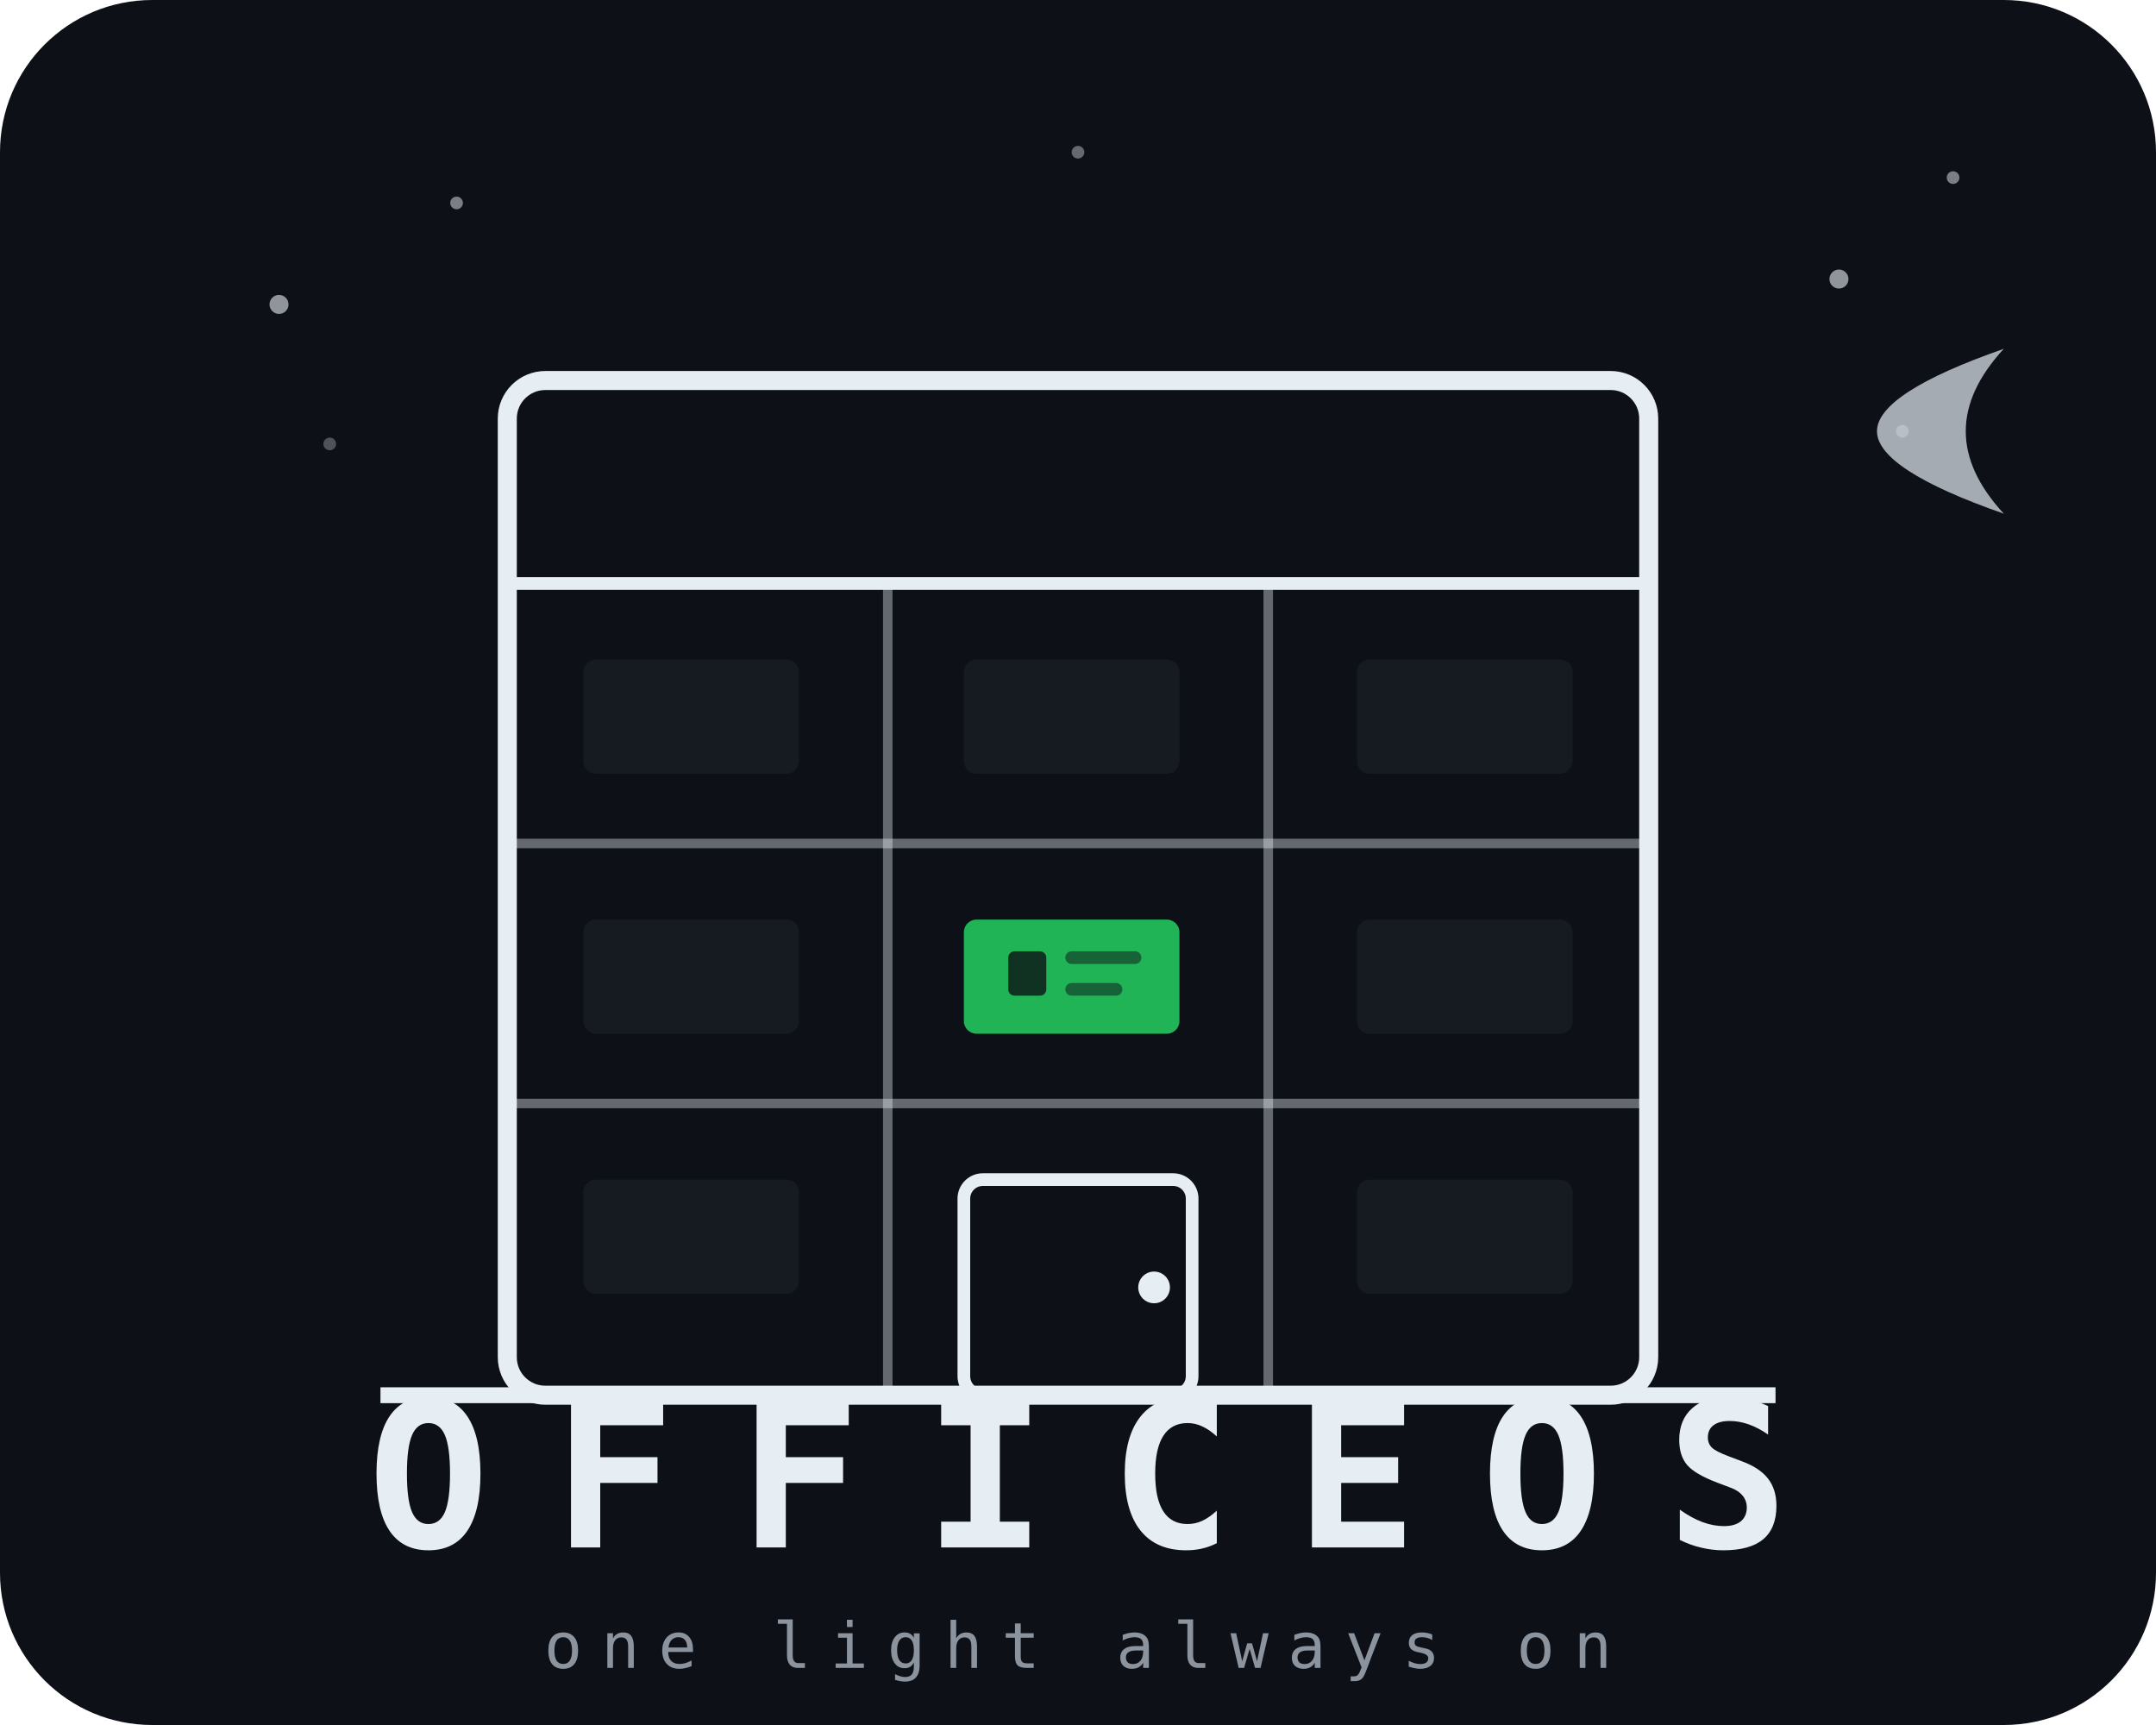
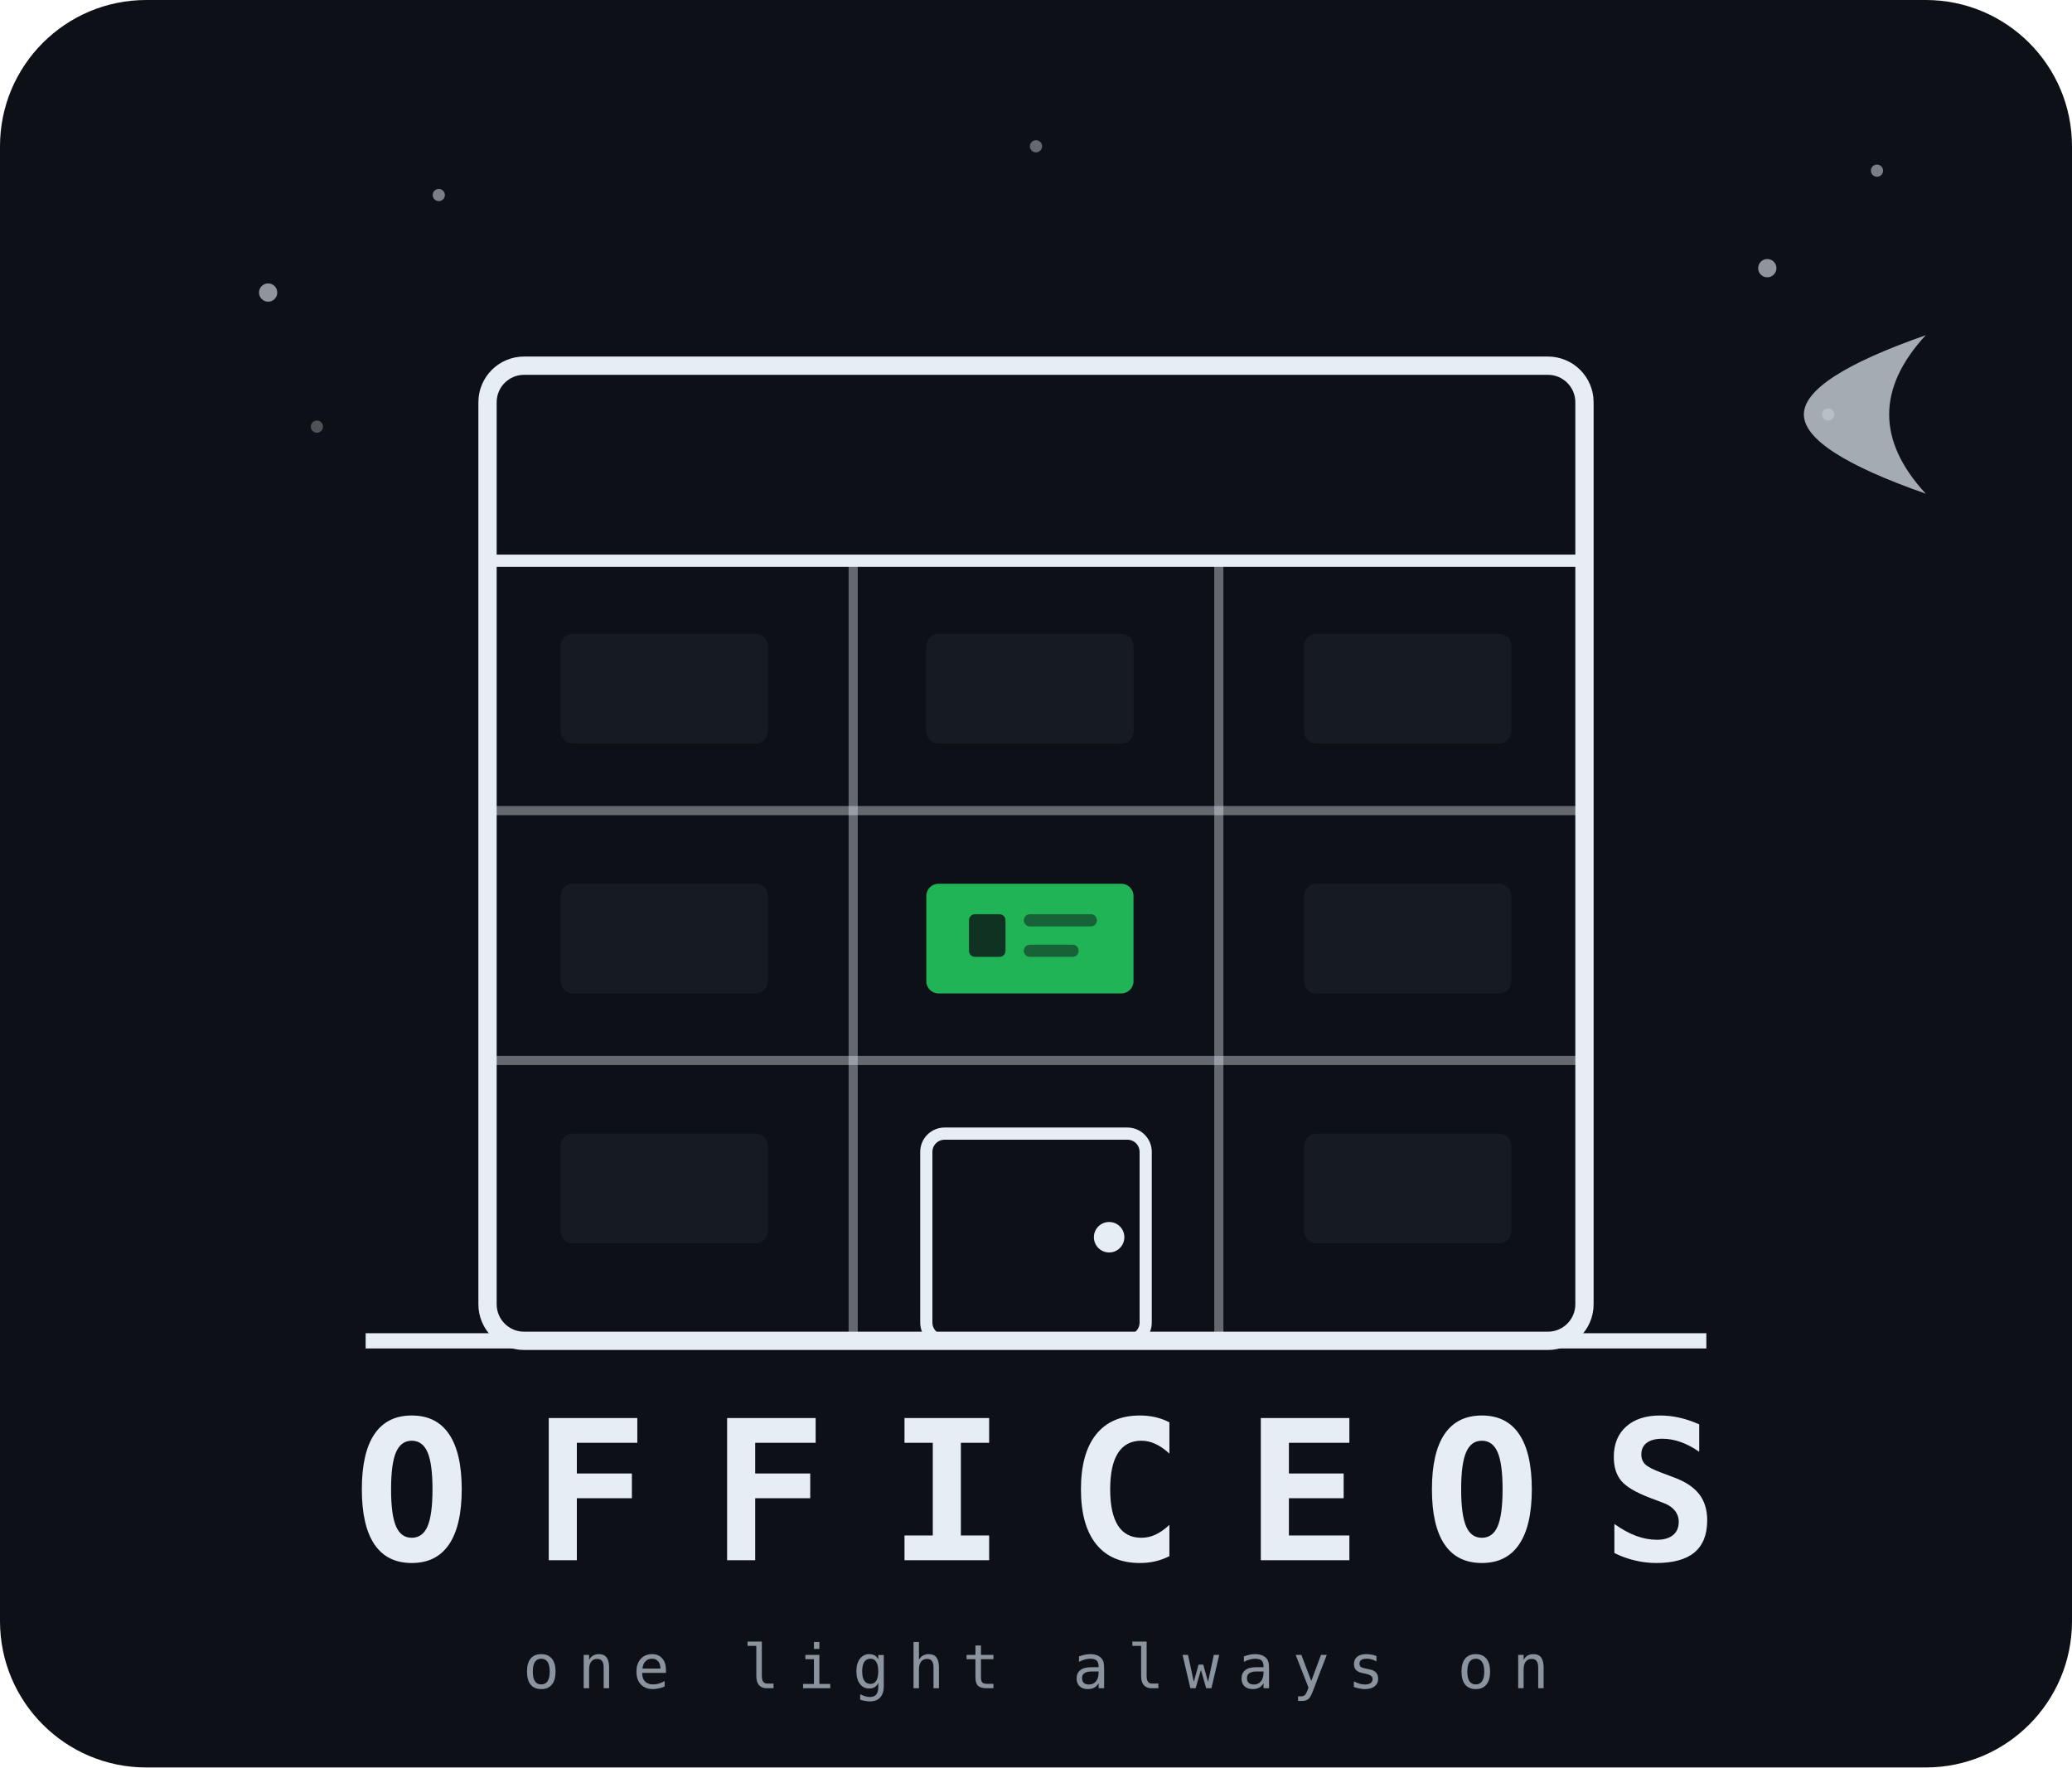
- <svg xmlns="http://www.w3.org/2000/svg" width="340" height="272" viewBox="0 0 340 272">
-   <rect width="340" height="272" rx="24" fill="#0d1117" />
+ <svg xmlns="http://www.w3.org/2000/svg" width="340" height="290" viewBox="0 0 340 290">
+   <rect width="340" height="290" rx="24" fill="#0d1117" />
  <rect x="80" y="60" width="180" height="160" rx="6" fill="none" stroke="#e6edf3" stroke-width="3" />
  <line x1="80" y1="92" x2="260" y2="92" stroke="#e6edf3" stroke-width="2" />
  <line x1="140" y1="92" x2="140" y2="220" stroke="#e6edf3" stroke-width="1.5" opacity="0.4" />
  <line x1="200" y1="92" x2="200" y2="220" stroke="#e6edf3" stroke-width="1.5" opacity="0.4" />
  <line x1="80" y1="133" x2="260" y2="133" stroke="#e6edf3" stroke-width="1.5" opacity="0.4" />
  <line x1="80" y1="174" x2="260" y2="174" stroke="#e6edf3" stroke-width="1.5" opacity="0.4" />
  <rect x="92" y="104" width="34" height="18" rx="2" fill="#161b22" />
  <rect x="152" y="104" width="34" height="18" rx="2" fill="#161b22" />
  <rect x="214" y="104" width="34" height="18" rx="2" fill="#161b22" />
  <rect x="92" y="145" width="34" height="18" rx="2" fill="#161b22" />
  <rect x="214" y="145" width="34" height="18" rx="2" fill="#161b22" />
  <rect x="92" y="186" width="34" height="18" rx="2" fill="#161b22" />
  <rect x="214" y="186" width="34" height="18" rx="2" fill="#161b22" />
  <rect x="152" y="145" width="34" height="18" rx="2" fill="#22c55e" opacity="0.9" />
  <rect x="159" y="150" width="6" height="7" rx="1" fill="#0d1117" opacity="0.8" />
  <rect x="168" y="150" width="12" height="2" rx="1" fill="#0d1117" opacity="0.5" />
  <rect x="168" y="155" width="9" height="2" rx="1" fill="#0d1117" opacity="0.5" />
  <rect x="152" y="186" width="36" height="34" rx="3" fill="none" stroke="#e6edf3" stroke-width="2" />
  <circle cx="182" cy="203" r="2.5" fill="#e6edf3" />
  <line x1="60" y1="220" x2="280" y2="220" stroke="#e6edf3" stroke-width="2.5" />
  <circle cx="44" cy="48" r="1.5" fill="#e6edf3" opacity="0.6" />
  <circle cx="72" cy="32" r="1" fill="#e6edf3" opacity="0.5" />
  <circle cx="290" cy="44" r="1.5" fill="#e6edf3" opacity="0.6" />
  <circle cx="308" cy="28" r="1" fill="#e6edf3" opacity="0.5" />
  <circle cx="170" cy="24" r="1" fill="#e6edf3" opacity="0.4" />
  <circle cx="52" cy="70" r="1" fill="#e6edf3" opacity="0.3" />
  <circle cx="300" cy="68" r="1" fill="#e6edf3" opacity="0.3" />
  <path d="M316 55 Q304 68 316 81 Q296 74 296 68 Q296 62 316 55Z" fill="#e6edf3" opacity="0.7" />
-   <text x="170" y="244" font-family="ui-monospace, SFMono-Regular, monospace" font-size="32" font-weight="800" fill="#e6edf3" text-anchor="middle" letter-spacing="10">OFFICEOS</text>
-   <text x="170" y="263" font-family="ui-monospace, SFMono-Regular, monospace" font-size="10" fill="#8b949e" text-anchor="middle" letter-spacing="3">one light always on</text>
+   <text x="170" y="256" font-family="ui-monospace, SFMono-Regular, monospace" font-size="32" font-weight="800" fill="#e6edf3" text-anchor="middle" letter-spacing="10">OFFICEOS</text>
+   <text x="170" y="277" font-family="ui-monospace, SFMono-Regular, monospace" font-size="10" fill="#8b949e" text-anchor="middle" letter-spacing="3">one light always on</text>
</svg>
